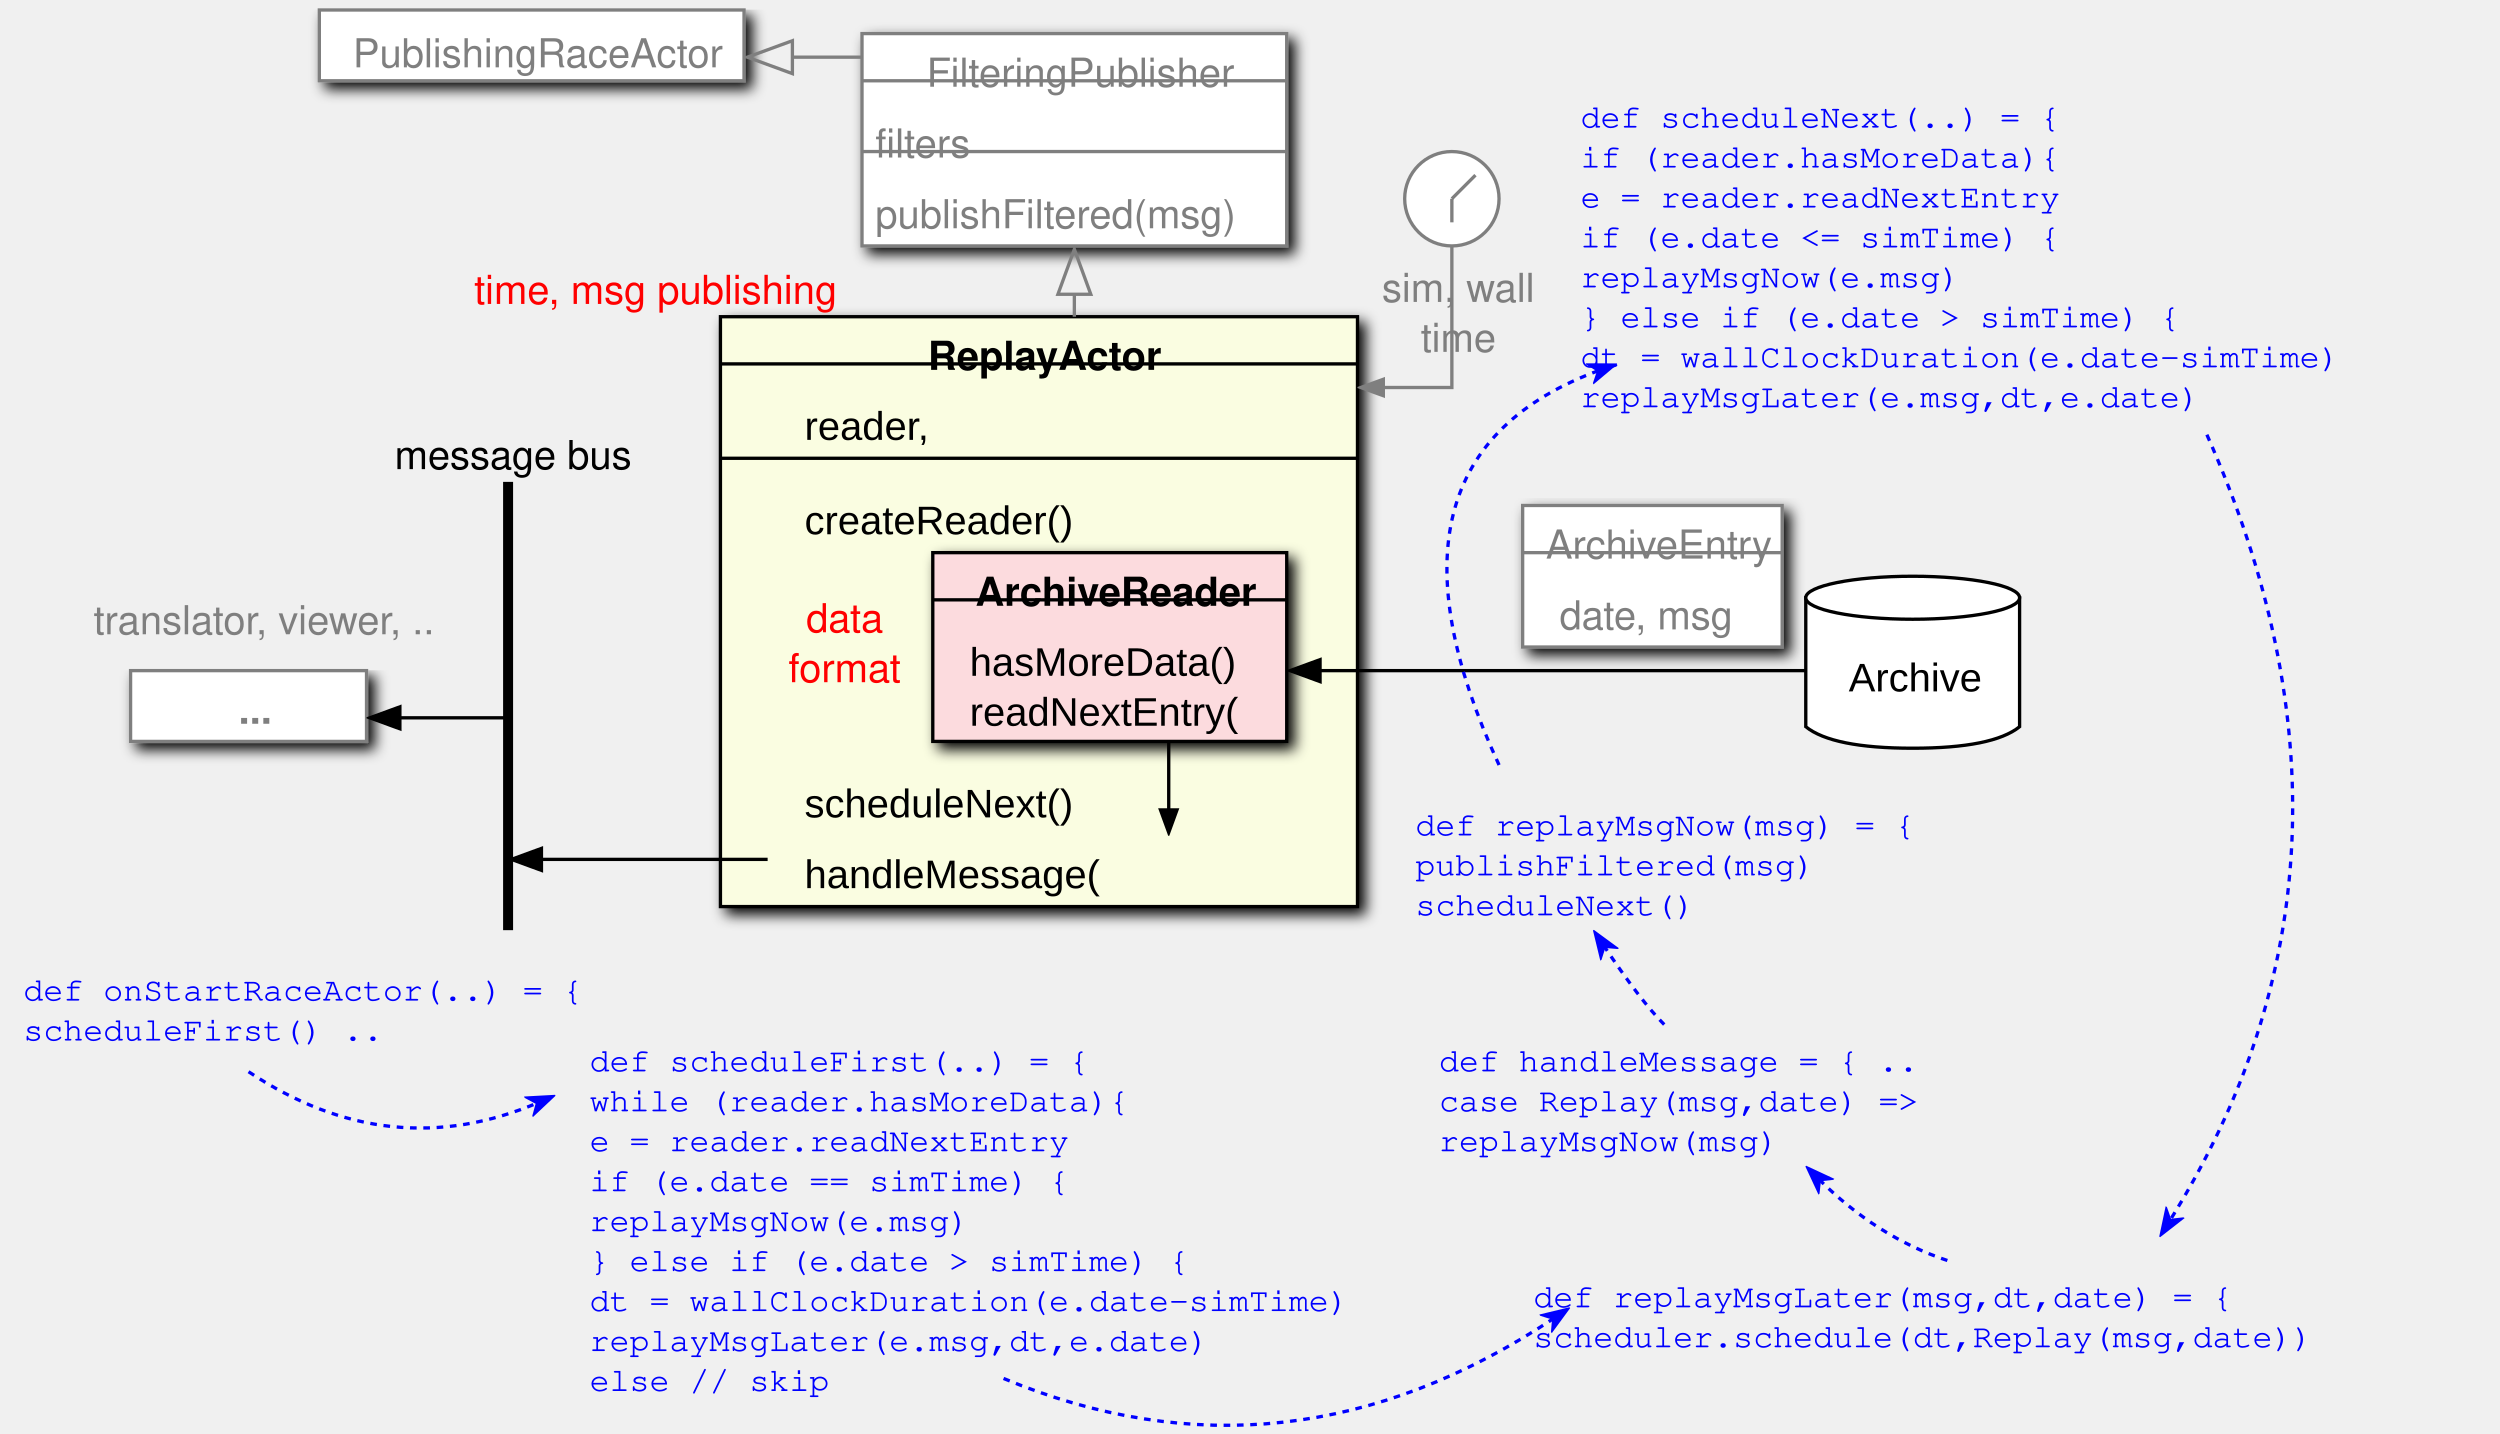
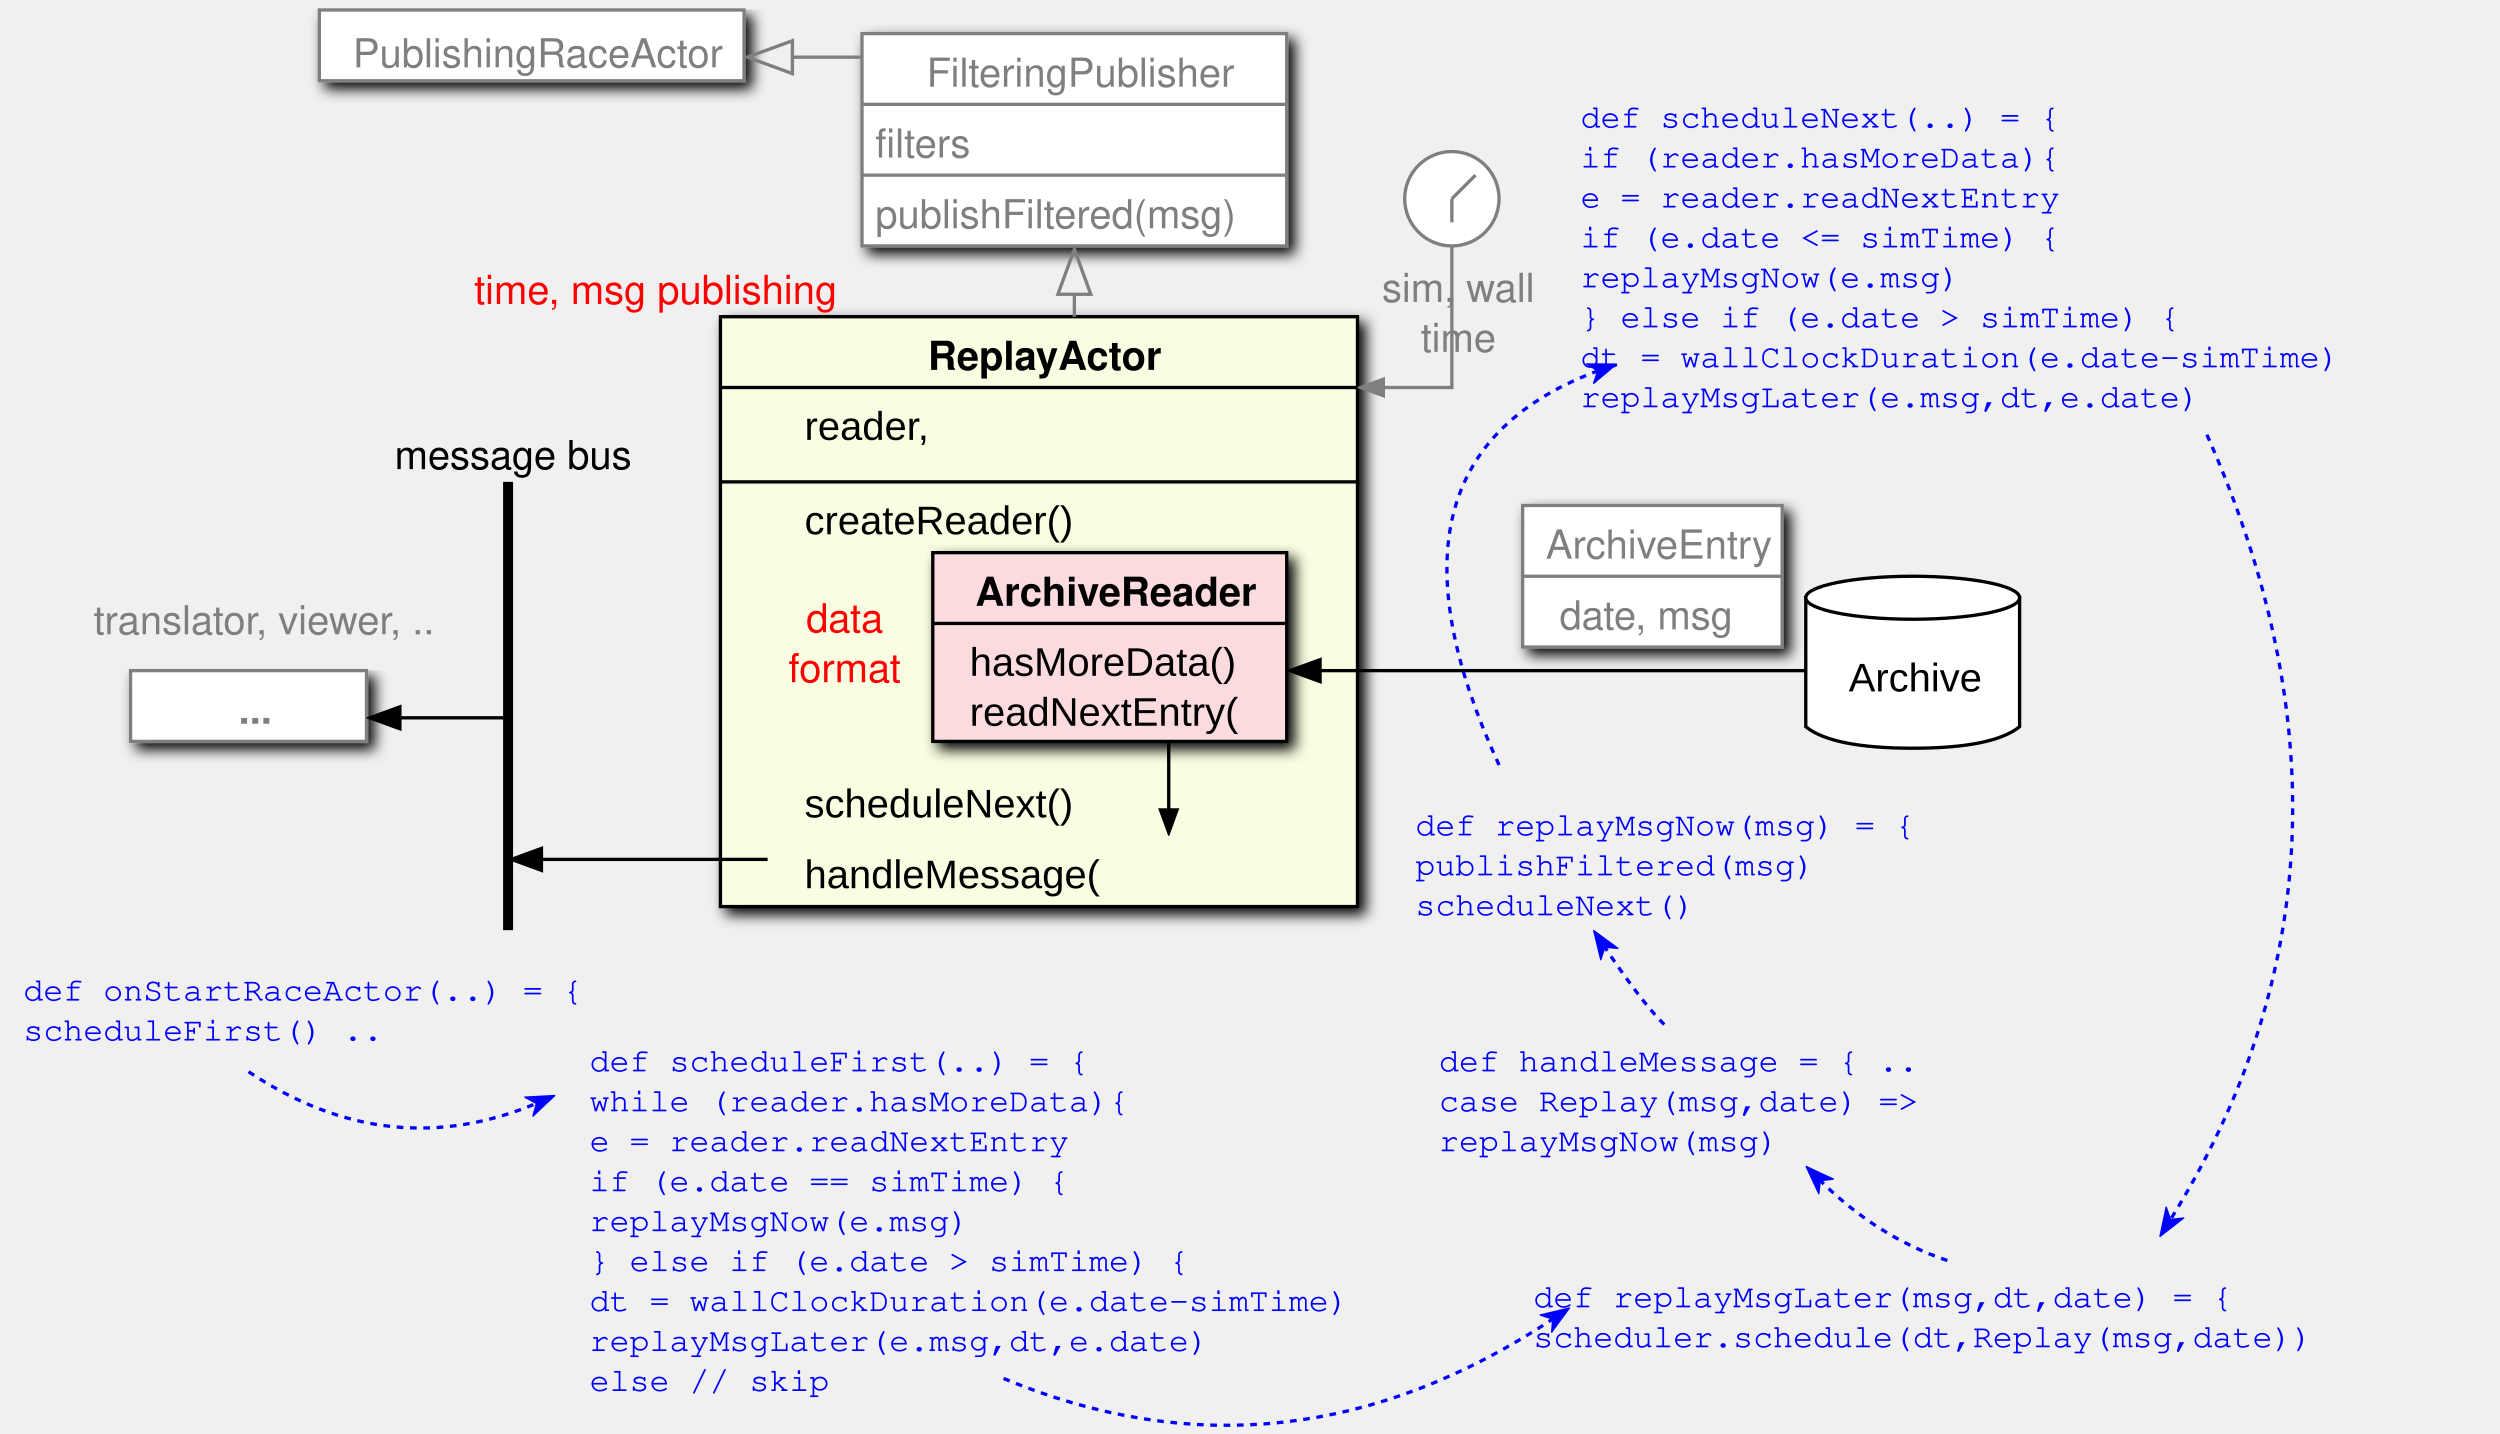
<svg xmlns="http://www.w3.org/2000/svg" width="100%" height="100%" version="1.1" viewBox="251.331 131.646 750.882 430.652">
  <defs>
    <filter id="shadow1" width="150%" height="150%">
      <feGaussianBlur in="SourceAlpha" result="blur" stdDeviation="2" />
      <feOffset dx="2" dy="2" in="blur" result="offsetBlur" />
      <feMerge>
        <feMergeNode in="offsetBlur" />
        <feMergeNode in="SourceGraphic" />
      </feMerge>
    </filter>
  </defs>
  <marker id="marker1" markerUnits="strokeWidth" orient="auto" refX="8.738" refY="0" markerWidth="11.018" markerHeight="8.584" viewBox="-1 -4.292 11.018 8.584">
    <path d="M9.018 3.292 L0 0 L9.018 -3.292 Z " fill="#000000" fill-opacity="1" stroke="#000000" stroke-opacity="1" />
  </marker>
  <marker id="marker2" markerUnits="strokeWidth" orient="auto" refX="8.738" refY="0" markerWidth="11.018" markerHeight="8.584" viewBox="-1 -4.292 11.018 8.584">
    <path d="M9.018 3.292 L0 0 L9.018 -3.292 Z " fill="#000000" fill-opacity="1" stroke="#000000" stroke-opacity="1" />
  </marker>
  <marker id="marker3" markerUnits="strokeWidth" orient="auto" refX="8.738" refY="0" markerWidth="11.018" markerHeight="8.584" viewBox="-1 -4.292 11.018 8.584">
    <path d="M9.018 3.292 L0 0 L9.018 -3.292 Z " fill="#000000" fill-opacity="1" stroke="#000000" stroke-opacity="1" />
  </marker>
  <marker id="marker4" markerUnits="strokeWidth" orient="auto" refX="-13.607" refY="0" markerWidth="15.527" markerHeight="11.875" viewBox="-14.527 -5.938 15.527 11.875">
    <path d="M-13.527 -4.938 L0 0 L-13.527 4.938 Z " fill="none" stroke="#7F7F7F" stroke-opacity="1" />
  </marker>
  <marker id="marker5" markerUnits="strokeWidth" orient="auto" refX="-13.607" refY="0" markerWidth="15.527" markerHeight="11.875" viewBox="-14.527 -5.938 15.527 11.875">
    <path d="M-13.527 -4.938 L0 0 L-13.527 4.938 Z " fill="none" stroke="#7F7F7F" stroke-opacity="1" />
  </marker>
  <marker id="marker6" markerUnits="strokeWidth" orient="auto" refX="6.304" refY="0" markerWidth="8.763" markerHeight="6.938" viewBox="-1 -3.469 8.763 6.938">
    <path d="M6.763 2.469 L0 0 L6.763 -2.469 Z " fill="#000000" fill-opacity="1" stroke="#000000" stroke-opacity="1" />
  </marker>
  <marker id="marker7" markerUnits="strokeWidth" orient="auto" refX="-4.322" refY="0" markerWidth="8.763" markerHeight="6.938" viewBox="-7.763 -3.469 8.763 6.938">
    <path d="M-6.763 -2.469 L0 0 L-6.763 2.469 L-4.8 -2.098147E-07 Z " fill="#0000FF" fill-opacity="1" stroke="#0000FF" stroke-opacity="1" />
  </marker>
  <marker id="marker8" markerUnits="strokeWidth" orient="auto" refX="-4.322" refY="0" markerWidth="8.763" markerHeight="6.938" viewBox="-7.763 -3.469 8.763 6.938">
    <path d="M-6.763 -2.469 L0 0 L-6.763 2.469 L-4.8 -2.098147E-07 Z " fill="#0000FF" fill-opacity="1" stroke="#0000FF" stroke-opacity="1" />
  </marker>
  <marker id="marker9" markerUnits="strokeWidth" orient="auto" refX="-4.322" refY="0" markerWidth="8.763" markerHeight="6.938" viewBox="-7.763 -3.469 8.763 6.938">
    <path d="M-6.763 -2.469 L0 0 L-6.763 2.469 L-4.8 -2.098147E-07 Z " fill="#0000FF" fill-opacity="1" stroke="#0000FF" stroke-opacity="1" />
  </marker>
  <marker id="marker10" markerUnits="strokeWidth" orient="auto" refX="-4.322" refY="0" markerWidth="8.763" markerHeight="6.938" viewBox="-7.763 -3.469 8.763 6.938">
    <path d="M-6.763 -2.469 L0 0 L-6.763 2.469 L-4.8 -2.098147E-07 Z " fill="#0000FF" fill-opacity="1" stroke="#0000FF" stroke-opacity="1" />
  </marker>
  <marker id="marker11" markerUnits="strokeWidth" orient="auto" refX="-4.322" refY="0" markerWidth="8.763" markerHeight="6.938" viewBox="-7.763 -3.469 8.763 6.938">
    <path d="M-6.763 -2.469 L0 0 L-6.763 2.469 L-4.8 -2.098147E-07 Z " fill="#0000FF" fill-opacity="1" stroke="#0000FF" stroke-opacity="1" />
  </marker>
  <marker id="marker12" markerUnits="strokeWidth" orient="auto" refX="-4.322" refY="0" markerWidth="8.763" markerHeight="6.938" viewBox="-7.763 -3.469 8.763 6.938">
    <path d="M-6.763 -2.469 L0 0 L-6.763 2.469 L-4.8 -2.098147E-07 Z " fill="#0000FF" fill-opacity="1" stroke="#0000FF" stroke-opacity="1" />
  </marker>
  <marker id="marker13" markerUnits="strokeWidth" orient="auto" refX="-6.304" refY="0" markerWidth="8.763" markerHeight="6.938" viewBox="-7.763 -3.469 8.763 6.938">
    <path d="M-6.763 -2.469 L0 0 L-6.763 2.469 Z " fill="#7F7F7F" fill-opacity="1" stroke="#7F7F7F" stroke-opacity="1" />
  </marker>
  <g id="layer1">
-     <rect x="708.661" y="283.465" width="77.953" height="42.52" opacity="1" stroke="#7F7F7F" stroke-opacity="1" stroke-width="1" stroke-linecap="butt" stroke-linejoin="miter" stroke-dasharray="none" fill="#FFFFFF" fill-opacity="1" filter="url(#shadow1)" />
+     <rect x="708.662" y="283.465" width="77.953" height="42.52" opacity="1" stroke="#7F7F7F" stroke-opacity="1" stroke-width="1" stroke-linecap="butt" stroke-linejoin="miter" stroke-dasharray="none" fill="#FFFFFF" fill-opacity="1" filter="url(#shadow1)" />
    <text x="715.627" y="299.424" font-size="12" fill="#7F7F7F" fill-opacity="1" font-family="Helvetica" font-weight="normal" font-style="normal">ArchiveEntry</text>
-     <rect x="467.716" y="226.772" width="191.339" height="177.165" opacity="1" stroke="#000000" stroke-opacity="1" stroke-width="1" stroke-linecap="butt" stroke-linejoin="miter" stroke-dasharray="none" fill="#FAFDE1" fill-opacity="1" filter="url(#shadow1)" />
-     <text x="530.042" y="242.731" font-size="12" fill="#000000" fill-opacity="1" font-family="Helvetica" font-weight="bold" font-style="normal">ReplayActor</text>
-     <line x1="467.716" y1="240.945" x2="659.055" y2="240.945" opacity="1" stroke="#000000" stroke-opacity="1" stroke-width="1" stroke-linecap="butt" stroke-linejoin="miter" stroke-dasharray="none" />
+     <rect x="467.717" y="226.772" width="191.339" height="177.165" opacity="1" stroke="#000000" stroke-opacity="1" stroke-width="1" stroke-linecap="butt" stroke-linejoin="miter" stroke-dasharray="none" fill="#FAFDE1" fill-opacity="1" filter="url(#shadow1)" />
+     <text x="530.042" y="242.732" font-size="12" fill="#000000" fill-opacity="1" font-family="Helvetica" font-weight="bold" font-style="normal">ReplayActor</text>
+     <line x1="467.717" y1="248.031" x2="659.055" y2="248.031" opacity="1" stroke="#000000" stroke-opacity="1" stroke-width="1" stroke-linecap="butt" stroke-linejoin="miter" stroke-dasharray="none" />
    <rect x="531.496" y="297.638" width="106.299" height="56.693" opacity="1" stroke="#000000" stroke-opacity="1" stroke-width="1" stroke-linecap="butt" stroke-linejoin="miter" stroke-dasharray="none" fill="#FCDBDE" fill-opacity="1" filter="url(#shadow1)" />
    <text x="544.291" y="313.598" font-size="12" fill="#000000" fill-opacity="1" font-family="Helvetica" font-weight="bold" font-style="normal">ArchiveReader</text>
-     <line x1="531.496" y1="311.811" x2="637.795" y2="311.811" opacity="1" stroke="#000000" stroke-opacity="1" stroke-width="1" stroke-linecap="butt" stroke-linejoin="miter" stroke-dasharray="none" />
+     <line x1="531.496" y1="318.898" x2="637.795" y2="318.898" opacity="1" stroke="#000000" stroke-opacity="1" stroke-width="1" stroke-linecap="butt" stroke-linejoin="miter" stroke-dasharray="none" />
    <text x="542.583" y="334.629" font-size="12" fill="#000000" fill-opacity="1" font-family="Arial" font-weight="normal" font-style="normal">hasMoreData()
</text>
    <text x="542.583" y="349.629" font-size="12" fill="#000000" fill-opacity="1" font-family="Arial" font-weight="normal" font-style="normal">readNextEntry(</text>
    <g>
      <g>
        <g>
-           <path d="M793.701 311.181 L793.701 349.921 Q801.729 356.378 825.811 356.378 Q849.894 356.378 857.921 349.921 L857.921 311.181 Z " opacity="1" stroke="#000000" stroke-opacity="1" stroke-width="1" stroke-linecap="butt" stroke-linejoin="miter" stroke-dasharray="none" fill="#FFFFFF" fill-opacity="1" />
+           <path d="M793.701 311.181 L793.701 349.921 Q801.729 356.378 825.811 356.378 Q849.894 356.378 857.922 349.921 L857.922 311.181 Z " opacity="1" stroke="#000000" stroke-opacity="1" stroke-width="1" stroke-linecap="butt" stroke-linejoin="miter" stroke-dasharray="none" fill="#FFFFFF" fill-opacity="1" />
          <text x="806.594" y="339.313" font-size="12" fill="#000000" fill-opacity="1" font-family="Arial" font-weight="normal" font-style="normal">Archive</text>
          <ellipse cx="825.811" cy="311.181" rx="32.11" ry="6.457" opacity="1" stroke="#000000" stroke-opacity="1" stroke-width="1" stroke-linecap="butt" stroke-linejoin="miter" stroke-dasharray="none" fill="#FFFFFF" fill-opacity="1" />
        </g>
      </g>
    </g>
    <line x1="403.937" y1="276.378" x2="403.937" y2="411.024" opacity="1" stroke="#000000" stroke-opacity="1" stroke-width="3" stroke-linecap="butt" stroke-linejoin="miter" stroke-dasharray="none" />
    <line x1="413.675" y1="389.764" x2="481.89" y2="389.764" marker-start="url(#marker1)" opacity="1" stroke="#000000" stroke-opacity="1" stroke-width="1" stroke-linecap="butt" stroke-linejoin="miter" stroke-dasharray="none" />
    <line x1="647.533" y1="333.071" x2="793.701" y2="333.071" marker-start="url(#marker2)" opacity="1" stroke="#000000" stroke-opacity="1" stroke-width="1" stroke-linecap="butt" stroke-linejoin="miter" stroke-dasharray="none" />
    <rect x="290.551" y="333.071" width="70.866" height="21.26" opacity="1" stroke="#7F7F7F" stroke-opacity="1" stroke-width="1" stroke-linecap="butt" stroke-linejoin="miter" stroke-dasharray="none" fill="#FFFFFF" fill-opacity="1" filter="url(#shadow1)" />
    <text x="322.983" y="349.031" font-size="12" fill="#7F7F7F" fill-opacity="1" font-family="Helvetica" font-weight="bold" font-style="normal">...</text>
    <line x1="371.155" y1="347.244" x2="403.937" y2="347.244" marker-start="url(#marker3)" opacity="1" stroke="#000000" stroke-opacity="1" stroke-width="1" stroke-linecap="butt" stroke-linejoin="miter" stroke-dasharray="none" />
    <text x="492.976" y="292.109" font-size="12" fill="#000000" fill-opacity="1" font-family="Arial" font-weight="normal" font-style="normal">createReader()</text>
    <g>
      <ellipse cx="687.402" cy="191.339" rx="14.173" ry="14.173" opacity="1" stroke="#7F7F7F" stroke-opacity="1" stroke-width="1" stroke-linecap="butt" stroke-linejoin="miter" stroke-dasharray="none" fill="#FFFFFF" fill-opacity="1" />
      <line x1="687.402" y1="191.339" x2="694.488" y2="184.252" opacity="1" stroke="#7F7F7F" stroke-opacity="1" stroke-width="1" stroke-linecap="butt" stroke-linejoin="miter" stroke-dasharray="none" />
      <line x1="687.402" y1="191.339" x2="687.402" y2="198.425" opacity="1" stroke="#7F7F7F" stroke-opacity="1" stroke-width="1" stroke-linecap="butt" stroke-linejoin="miter" stroke-dasharray="none" />
    </g>
    <text x="258.331" y="432.178" font-size="10" fill="#0000FF" fill-opacity="1" font-family="Courier" font-weight="normal" font-style="normal">def onStartRaceActor(..) = {
</text>
    <text x="258.331" y="444.178" font-size="10" fill="#0000FF" fill-opacity="1" font-family="Courier" font-weight="normal" font-style="normal">    scheduleFirst() ..</text>
    <text x="428.409" y="453.437" font-size="10" fill="#0000FF" fill-opacity="1" font-family="Courier" font-weight="normal" font-style="normal">def scheduleFirst(..) = {
</text>
    <text x="428.409" y="465.437" font-size="10" fill="#0000FF" fill-opacity="1" font-family="Courier" font-weight="normal" font-style="normal">  while (reader.hasMoreData){
</text>
    <text x="428.409" y="477.437" font-size="10" fill="#0000FF" fill-opacity="1" font-family="Courier" font-weight="normal" font-style="normal">    e = reader.readNextEntry
</text>
    <text x="428.409" y="489.437" font-size="10" fill="#0000FF" fill-opacity="1" font-family="Courier" font-weight="normal" font-style="normal">    if (e.date == simTime) {
</text>
    <text x="428.409" y="501.437" font-size="10" fill="#0000FF" fill-opacity="1" font-family="Courier" font-weight="normal" font-style="normal">      replayMsgNow(e.msg)
</text>
    <text x="428.409" y="513.437" font-size="10" fill="#0000FF" fill-opacity="1" font-family="Courier" font-weight="normal" font-style="normal">    } else if (e.date &gt; simTime) {
</text>
    <text x="428.409" y="525.437" font-size="10" fill="#0000FF" fill-opacity="1" font-family="Courier" font-weight="normal" font-style="normal">      dt = wallClockDuration(e.date-simTime)
</text>
    <text x="428.409" y="537.437" font-size="10" fill="#0000FF" fill-opacity="1" font-family="Courier" font-weight="normal" font-style="normal">      replayMsgLater(e.msg,dt,e.date)
</text>
    <text x="428.409" y="549.437" font-size="10" fill="#0000FF" fill-opacity="1" font-family="Courier" font-weight="normal" font-style="normal">    else // skip</text>
    <text x="492.976" y="263.763" font-size="12" fill="#000000" fill-opacity="1" font-family="Arial" font-weight="normal" font-style="normal">reader, </text>
    <text x="711.874" y="524.303" font-size="10" fill="#0000FF" fill-opacity="1" font-family="Courier" font-weight="normal" font-style="normal">def replayMsgLater(msg,dt,date) = {
</text>
    <text x="711.874" y="536.303" font-size="10" fill="#0000FF" fill-opacity="1" font-family="Courier" font-weight="normal" font-style="normal">    scheduler.schedule(dt,Replay(msg,date))</text>
-     <line x1="708.661" y1="297.638" x2="786.614" y2="297.638" opacity="1" stroke="#7F7F7F" stroke-opacity="1" stroke-width="1" stroke-linecap="butt" stroke-linejoin="miter" stroke-dasharray="none" />
+     <line x1="708.662" y1="304.724" x2="786.614" y2="304.724" opacity="1" stroke="#7F7F7F" stroke-opacity="1" stroke-width="1" stroke-linecap="butt" stroke-linejoin="miter" stroke-dasharray="none" />
    <text x="719.748" y="320.684" font-size="12" fill="#7F7F7F" fill-opacity="1" font-family="Helvetica" font-weight="normal" font-style="normal">date, msg</text>
    <text x="683.528" y="453.437" font-size="10" fill="#0000FF" fill-opacity="1" font-family="Courier" font-weight="normal" font-style="normal">def handleMessage = { ..
</text>
    <text x="683.528" y="465.437" font-size="10" fill="#0000FF" fill-opacity="1" font-family="Courier" font-weight="normal" font-style="normal">    case Replay(msg,date) =&gt; 
</text>
    <text x="683.528" y="477.437" font-size="10" fill="#0000FF" fill-opacity="1" font-family="Courier" font-weight="normal" font-style="normal">        replayMsgNow(msg)</text>
    <text x="676.441" y="382.571" font-size="10" fill="#0000FF" fill-opacity="1" font-family="Courier" font-weight="normal" font-style="normal">def replayMsgNow(msg) = {
</text>
    <text x="676.441" y="394.571" font-size="10" fill="#0000FF" fill-opacity="1" font-family="Courier" font-weight="normal" font-style="normal">    publishFiltered(msg)
</text>
    <text x="676.441" y="406.571" font-size="10" fill="#0000FF" fill-opacity="1" font-family="Courier" font-weight="normal" font-style="normal">    scheduleNext()</text>
    <rect x="510.236" y="141.732" width="127.559" height="63.78" opacity="1" stroke="#7F7F7F" stroke-opacity="1" stroke-width="1" stroke-linecap="butt" stroke-linejoin="miter" stroke-dasharray="none" fill="#FFFFFF" fill-opacity="1" filter="url(#shadow1)" />
    <text x="529.662" y="157.692" font-size="12" fill="#7F7F7F" fill-opacity="1" font-family="Helvetica" font-weight="normal" font-style="normal">FilteringPublisher</text>
-     <line x1="510.236" y1="155.905" x2="637.795" y2="155.905" opacity="1" stroke="#7F7F7F" stroke-opacity="1" stroke-width="1" stroke-linecap="butt" stroke-linejoin="miter" stroke-dasharray="none" />
+     <line x1="510.236" y1="162.992" x2="637.795" y2="162.992" opacity="1" stroke="#7F7F7F" stroke-opacity="1" stroke-width="1" stroke-linecap="butt" stroke-linejoin="miter" stroke-dasharray="none" />
    <text x="514.236" y="200.212" font-size="12" fill="#7F7F7F" fill-opacity="1" font-family="Helvetica" font-weight="normal" font-style="normal">publishFiltered(msg)</text>
    <text x="514.236" y="178.952" font-size="12" fill="#7F7F7F" fill-opacity="1" font-family="Helvetica" font-weight="normal" font-style="normal">filters</text>
-     <line x1="510.236" y1="177.165" x2="637.795" y2="177.165" opacity="1" stroke="#7F7F7F" stroke-opacity="1" stroke-width="1" stroke-linecap="butt" stroke-linejoin="miter" stroke-dasharray="none" />
+     <line x1="510.236" y1="184.252" x2="637.795" y2="184.252" opacity="1" stroke="#7F7F7F" stroke-opacity="1" stroke-width="1" stroke-linecap="butt" stroke-linejoin="miter" stroke-dasharray="none" />
    <line x1="574.016" y1="226.772" x2="574.016" y2="220.119" marker-end="url(#marker4)" opacity="1" stroke="#7F7F7F" stroke-opacity="1" stroke-width="1" stroke-linecap="butt" stroke-linejoin="miter" stroke-dasharray="none" />
    <rect x="347.244" y="134.646" width="127.559" height="21.26" opacity="1" stroke="#7F7F7F" stroke-opacity="1" stroke-width="1" stroke-linecap="butt" stroke-linejoin="miter" stroke-dasharray="none" fill="#FFFFFF" fill-opacity="1" filter="url(#shadow1)" />
    <text x="357.327" y="151.876" font-size="12" fill="#7F7F7F" fill-opacity="1" font-family="Helvetica" font-weight="normal" font-style="normal">PublishingRaceActor</text>
    <line x1="510.236" y1="148.819" x2="489.41" y2="148.819" marker-end="url(#marker5)" opacity="1" stroke="#7F7F7F" stroke-opacity="1" stroke-width="1" stroke-linecap="butt" stroke-linejoin="miter" stroke-dasharray="none" />
    <text x="369.857" y="272.545" font-size="12" fill="#000000" fill-opacity="1" font-family="Helvetica" font-weight="normal" font-style="normal">message bus</text>
    <text x="279.44" y="322.151" font-size="12" fill="#7F7F7F" fill-opacity="1" font-family="Helvetica" font-weight="normal" font-style="normal">translator, viewer, ..</text>
-     <line x1="467.716" y1="269.291" x2="659.055" y2="269.291" opacity="1" stroke="#000000" stroke-opacity="1" stroke-width="1" stroke-linecap="butt" stroke-linejoin="miter" stroke-dasharray="none" />
-     <text x="492.976" y="398.408" font-size="12" fill="#000000" fill-opacity="1" font-family="Arial" font-weight="normal" font-style="normal">handleMessage(</text>
+     <line x1="467.717" y1="276.378" x2="659.055" y2="276.378" opacity="1" stroke="#000000" stroke-opacity="1" stroke-width="1" stroke-linecap="butt" stroke-linejoin="miter" stroke-dasharray="none" />
+     <text x="492.976" y="398.409" font-size="12" fill="#000000" fill-opacity="1" font-family="Arial" font-weight="normal" font-style="normal">handleMessage(</text>
    <text x="492.976" y="377.149" font-size="12" fill="#000000" fill-opacity="1" font-family="Arial" font-weight="normal" font-style="normal">scheduleNext()</text>
    <line x1="602.362" y1="375.374" x2="602.362" y2="354.331" marker-start="url(#marker6)" opacity="1" stroke="#000000" stroke-opacity="1" stroke-width="1" stroke-linecap="butt" stroke-linejoin="miter" stroke-dasharray="none" />
    <path d="M325.984 453.543 Q368.504 481.89 413.219 462.726" marker-end="url(#marker7)" opacity="1" stroke="#0000FF" stroke-opacity="1" stroke-width="1" stroke-linecap="butt" stroke-linejoin="miter" stroke-dasharray="2,2" fill-opacity="0" />
-     <path d="M552.756 545.669 Q637.795 581.102 718.407 527.361" marker-end="url(#marker8)" opacity="1" stroke="#0000FF" stroke-opacity="1" stroke-width="1" stroke-linecap="butt" stroke-linejoin="miter" stroke-dasharray="2,2" fill-opacity="0" />
+     <path d="M552.756 545.669 Q637.795 581.102 718.407 527.362" marker-end="url(#marker8)" opacity="1" stroke="#0000FF" stroke-opacity="1" stroke-width="1" stroke-linecap="butt" stroke-linejoin="miter" stroke-dasharray="2,2" fill-opacity="0" />
    <path d="M701.575 361.417 Q659.055 269.291 732.006 242.764" marker-end="url(#marker9)" opacity="1" stroke="#0000FF" stroke-opacity="1" stroke-width="1" stroke-linecap="butt" stroke-linejoin="miter" stroke-dasharray="2,2" fill-opacity="0" />
    <text x="726.047" y="169.973" font-size="10" fill="#0000FF" fill-opacity="1" font-family="Courier" font-weight="normal" font-style="normal">def scheduleNext(..) = {
</text>
    <text x="726.047" y="181.973" font-size="10" fill="#0000FF" fill-opacity="1" font-family="Courier" font-weight="normal" font-style="normal">  if (reader.hasMoreData){
</text>
    <text x="726.047" y="193.973" font-size="10" fill="#0000FF" fill-opacity="1" font-family="Courier" font-weight="normal" font-style="normal">    e = reader.readNextEntry
</text>
    <text x="726.047" y="205.973" font-size="10" fill="#0000FF" fill-opacity="1" font-family="Courier" font-weight="normal" font-style="normal">    if (e.date &lt;= simTime) {
</text>
    <text x="726.047" y="217.973" font-size="10" fill="#0000FF" fill-opacity="1" font-family="Courier" font-weight="normal" font-style="normal">      replayMsgNow(e.msg)
</text>
    <text x="726.047" y="229.973" font-size="10" fill="#0000FF" fill-opacity="1" font-family="Courier" font-weight="normal" font-style="normal">    } else if (e.date &gt; simTime) {
</text>
    <text x="726.047" y="241.973" font-size="10" fill="#0000FF" fill-opacity="1" font-family="Courier" font-weight="normal" font-style="normal">      dt = wallClockDuration(e.date-simTime)
</text>
    <text x="726.047" y="253.973" font-size="10" fill="#0000FF" fill-opacity="1" font-family="Courier" font-weight="normal" font-style="normal">      replayMsgLater(e.msg,dt,e.date)
</text>
    <path d="M914.173 262.205 Q970.866 389.764 902.821 498.637" marker-end="url(#marker10)" opacity="1" stroke="#0000FF" stroke-opacity="1" stroke-width="1" stroke-linecap="butt" stroke-linejoin="miter" stroke-dasharray="2,2" fill-opacity="0" />
    <path d="M836.221 510.236 Q814.961 503.15 797.464 485.653" marker-end="url(#marker11)" opacity="1" stroke="#0000FF" stroke-opacity="1" stroke-width="1" stroke-linecap="butt" stroke-linejoin="miter" stroke-dasharray="2,2" fill-opacity="0" />
-     <path d="M751.181 439.37 Q744.095 432.283 732.873 415.452" marker-end="url(#marker12)" opacity="1" stroke="#0000FF" stroke-opacity="1" stroke-width="1" stroke-linecap="butt" stroke-linejoin="miter" stroke-dasharray="2,2" fill-opacity="0" />
+     <path d="M751.181 439.37 Q744.095 432.284 732.873 415.452" marker-end="url(#marker12)" opacity="1" stroke="#0000FF" stroke-opacity="1" stroke-width="1" stroke-linecap="butt" stroke-linejoin="miter" stroke-dasharray="2,2" fill-opacity="0" />
    <text x="393.765" y="222.939" font-size="12" fill="#FF0000" fill-opacity="1" font-family="Helvetica" font-weight="normal" font-style="normal">time, msg publishing</text>
    <text x="493.472" y="321.541" font-size="12" fill="#FF0000" fill-opacity="1" font-family="Helvetica" font-weight="normal" font-style="normal">data
</text>
    <text x="488.146" y="336.541" font-size="12" fill="#FF0000" fill-opacity="1" font-family="Helvetica" font-weight="normal" font-style="normal">format</text>
    <path d="M687.402 205.512 L687.402 248.031 L666.359 248.031" marker-end="url(#marker13)" opacity="1" stroke="#7F7F7F" stroke-opacity="1" stroke-width="1" stroke-linecap="butt" stroke-linejoin="miter" stroke-dasharray="none" fill-opacity="0" />
    <text x="666.401" y="222.328" font-size="12" fill="#7F7F7F" fill-opacity="1" font-family="Helvetica" font-weight="normal" font-style="normal">sim, wall
</text>
    <text x="678.067" y="237.328" font-size="12" fill="#7F7F7F" fill-opacity="1" font-family="Helvetica" font-weight="normal" font-style="normal">time</text>
  </g>
</svg>
